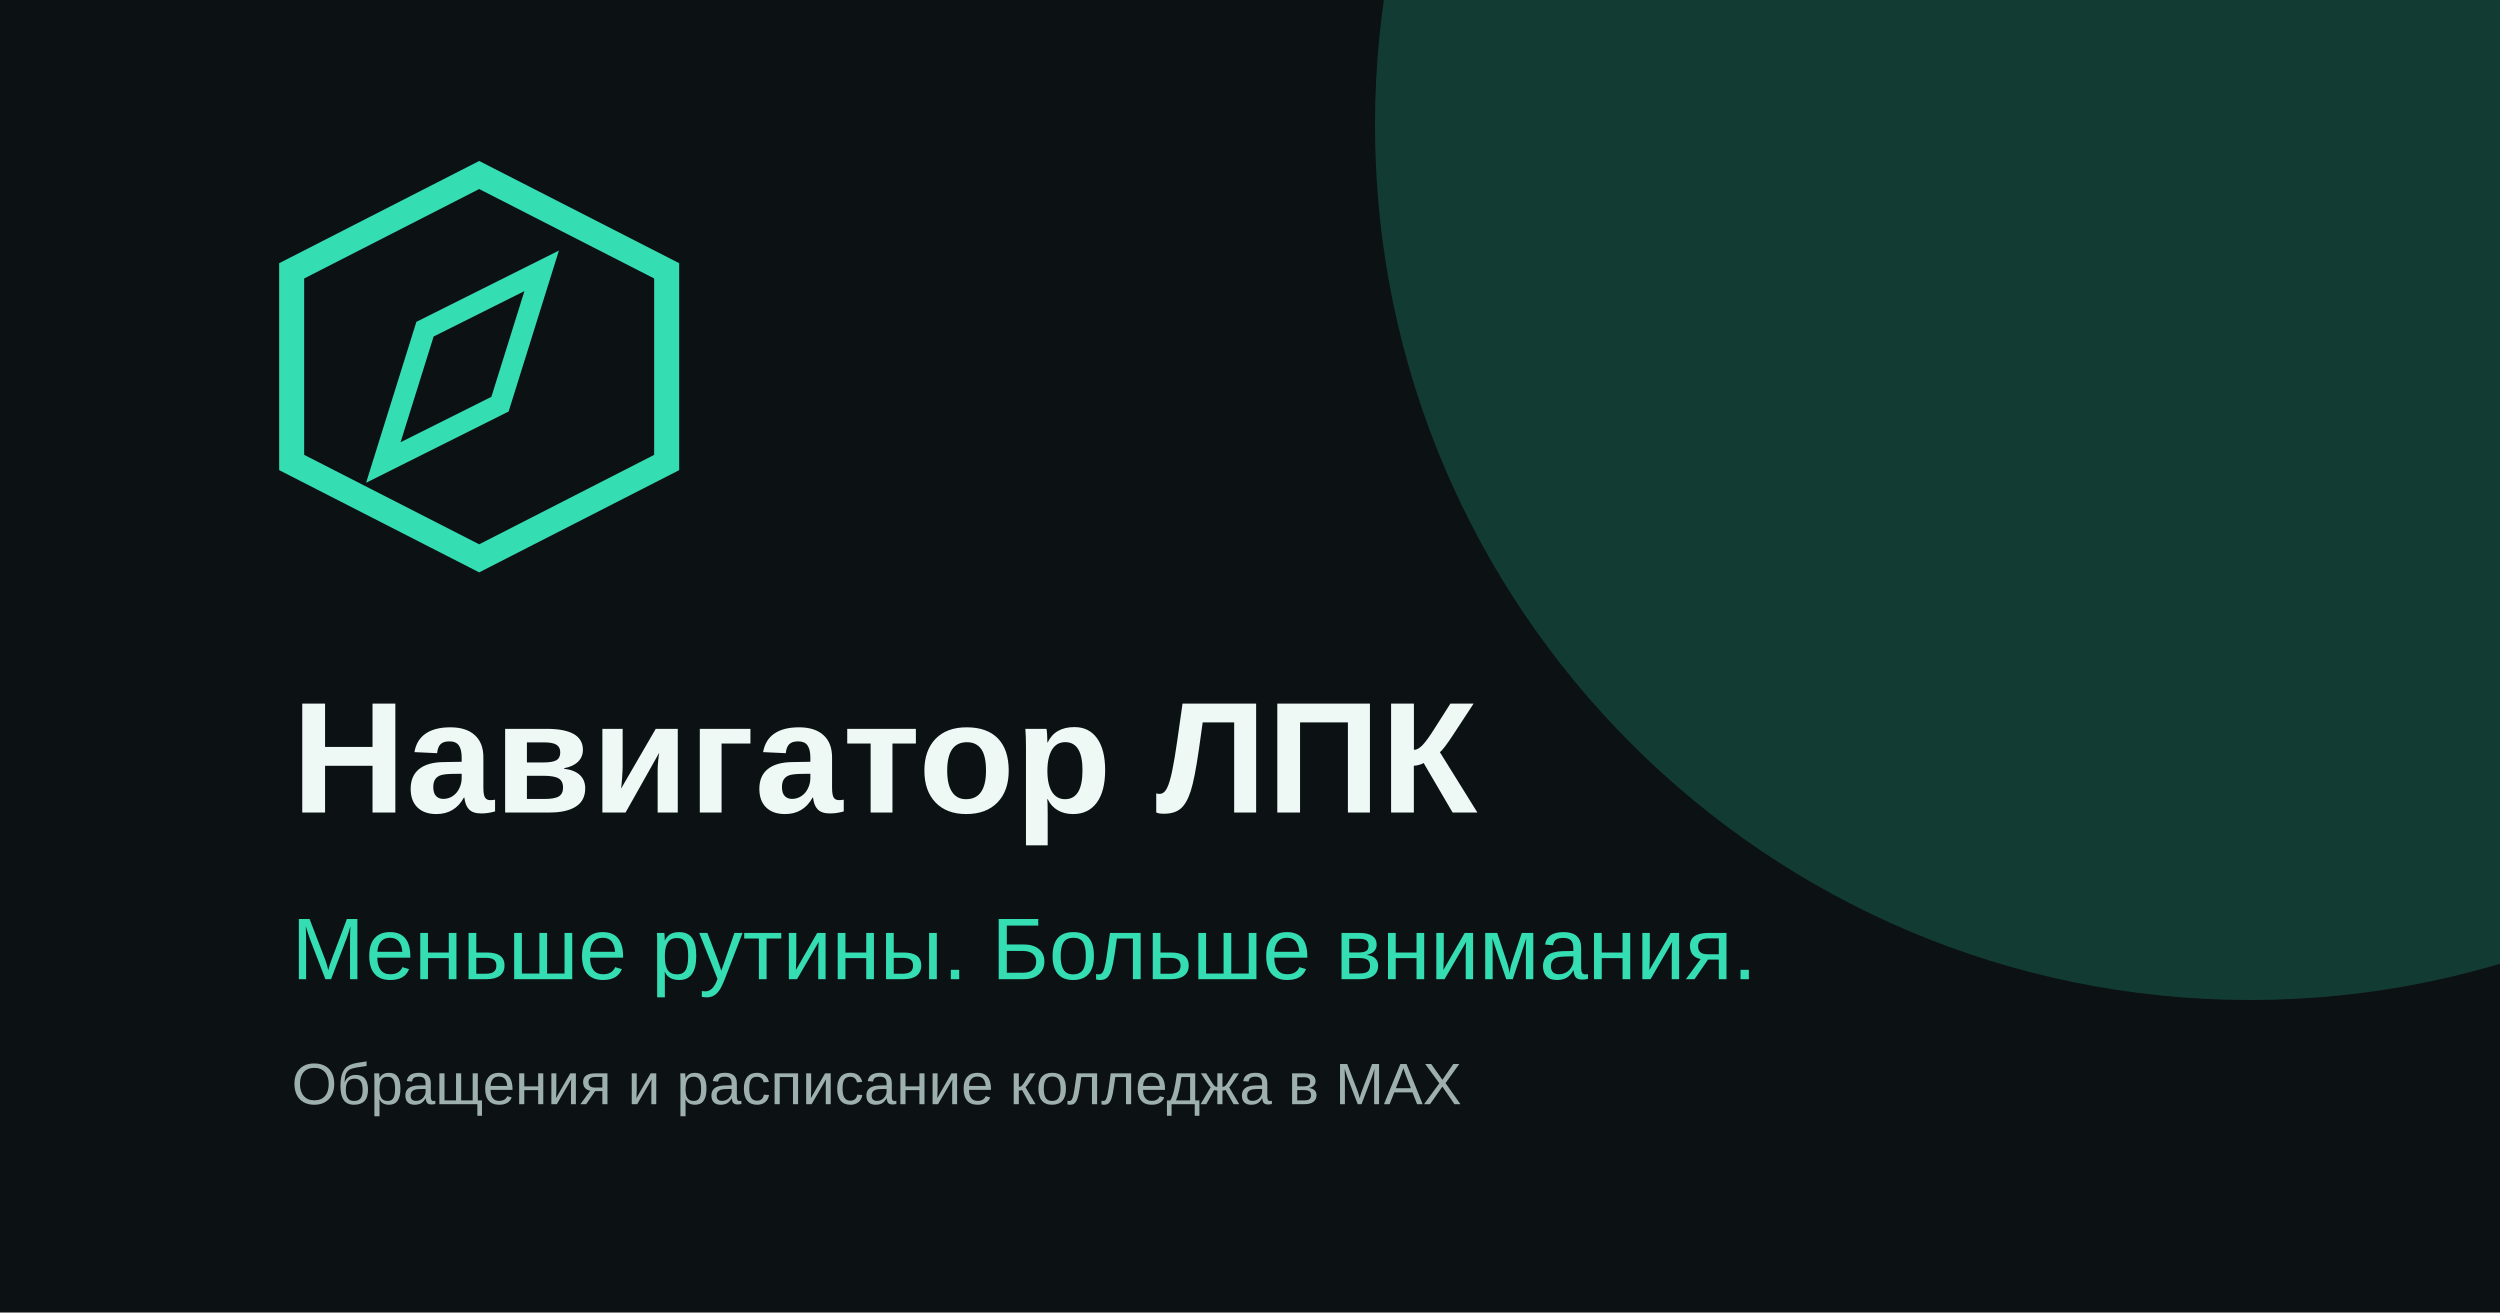
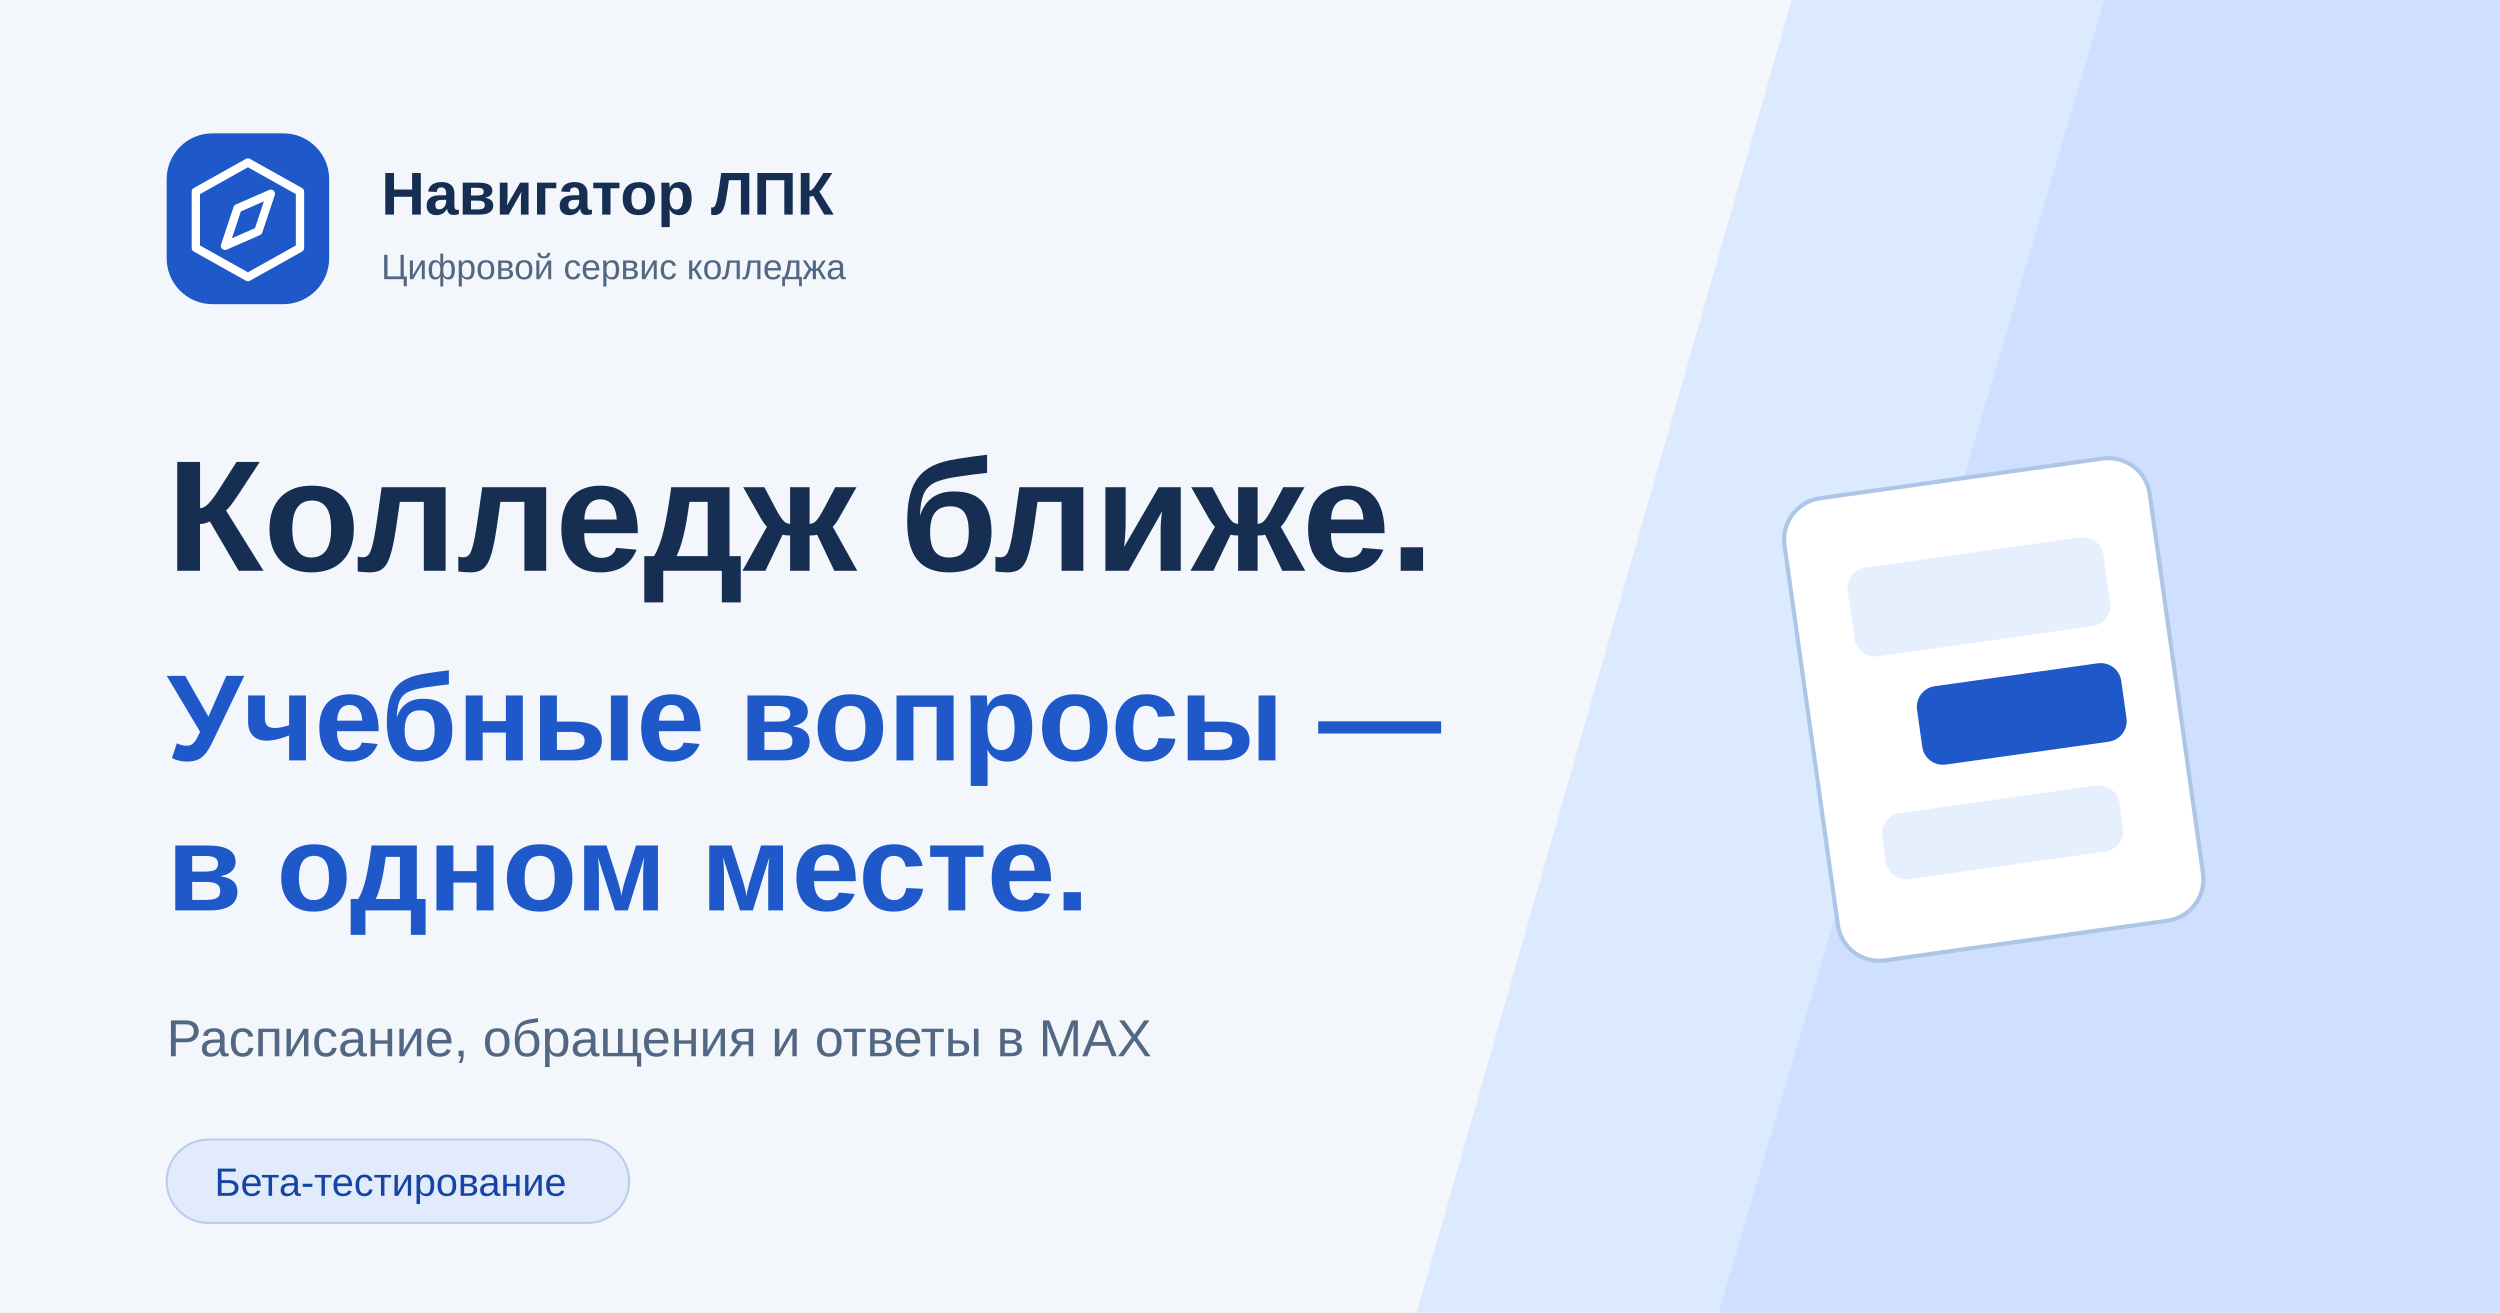
<svg xmlns="http://www.w3.org/2000/svg" width="1200" height="630" viewBox="0 0 1200 630">
-   <rect width="1200" height="630" fill="#0c1114" />
-   <circle cx="1080" cy="60" r="420" fill="#123c33" />
-   <path d="M140 130 230 84l90 46v92l-90 46-90-46z" fill="none" stroke="#35ddb3" stroke-width="12" />
-   <path d="m260 130-20 64-56 28 20-64z" fill="none" stroke="#35ddb3" stroke-width="10" />
-   <text x="140" y="390" fill="#eef8f5" font-family="Arial,sans-serif" font-size="76" font-weight="700">Навигатор ЛПК</text>
-   <text x="140" y="470" fill="#35ddb3" font-family="Arial,sans-serif" font-size="42">Меньше рутины. Больше внимания.</text>
-   <text x="140" y="530" fill="#9eb0ad" font-family="Arial,sans-serif" font-size="28">Обращения и расписание колледжа в MAX</text>
+   <rect width="1200" height="630" fill="#f3f7fc" />
+   <path d="M860 0h340v630H680Z" fill="#dceaff" />
+   <path d="M1010 0h190v630H825Z" fill="#cedfff" />
+   <rect x="80" y="64" width="78" height="82" rx="22" fill="#1f58c9" />
+   <g fill="none" stroke="#fff" stroke-width="4" stroke-linejoin="round">
+     <path d="m119 78 25 14v27l-25 14-25-14V92Z" />
+     <path d="m130 93-6 18-16 7 6-18Z" />
+   </g>
+   <text x="183" y="103" fill="#162e51" font-family="Arial,sans-serif" font-size="29" font-weight="700">Навигатор ЛПК</text>
+   <text x="183" y="134" fill="#526781" font-family="Arial,sans-serif" font-size="17">Цифровой сервис колледжа</text>
+   <text x="80" y="274" fill="#162e51" font-family="Arial,sans-serif" font-size="76" font-weight="700">Колледж ближе.</text>
+   <text x="80" y="365" fill="#1f58c9" font-family="Arial,sans-serif" font-size="59" font-weight="700">Учебные вопросы —</text>
+   <text x="80" y="437" fill="#1f58c9" font-family="Arial,sans-serif" font-size="59" font-weight="700">в одном месте.</text>
+   <text x="80" y="507" fill="#526781" font-family="Arial,sans-serif" font-size="25">Расписание, обращения и ответы в MAX</text>
+   <rect x="80" y="547" width="222" height="40" rx="20" fill="#e1ebfc" stroke="#b8cdeb" />
+   <text x="103" y="574" fill="#1545a4" font-family="Arial,sans-serif" font-size="19">Бета-тестирование</text>
+   <g transform="translate(930 310) rotate(-8)">
+     <rect x="-66" y="-78" width="177" height="224" rx="20" fill="#fff" stroke="#adc5e7" stroke-width="2" />
+     <rect x="-39" y="-42" width="124" height="43" rx="10" fill="#e6effe" />
+     <rect x="-14" y="19" width="99" height="38" rx="10" fill="#1f58c9" />
+     <rect x="-39" y="77" width="115" height="32" rx="10" fill="#e6effe" />
+   </g>
</svg>
